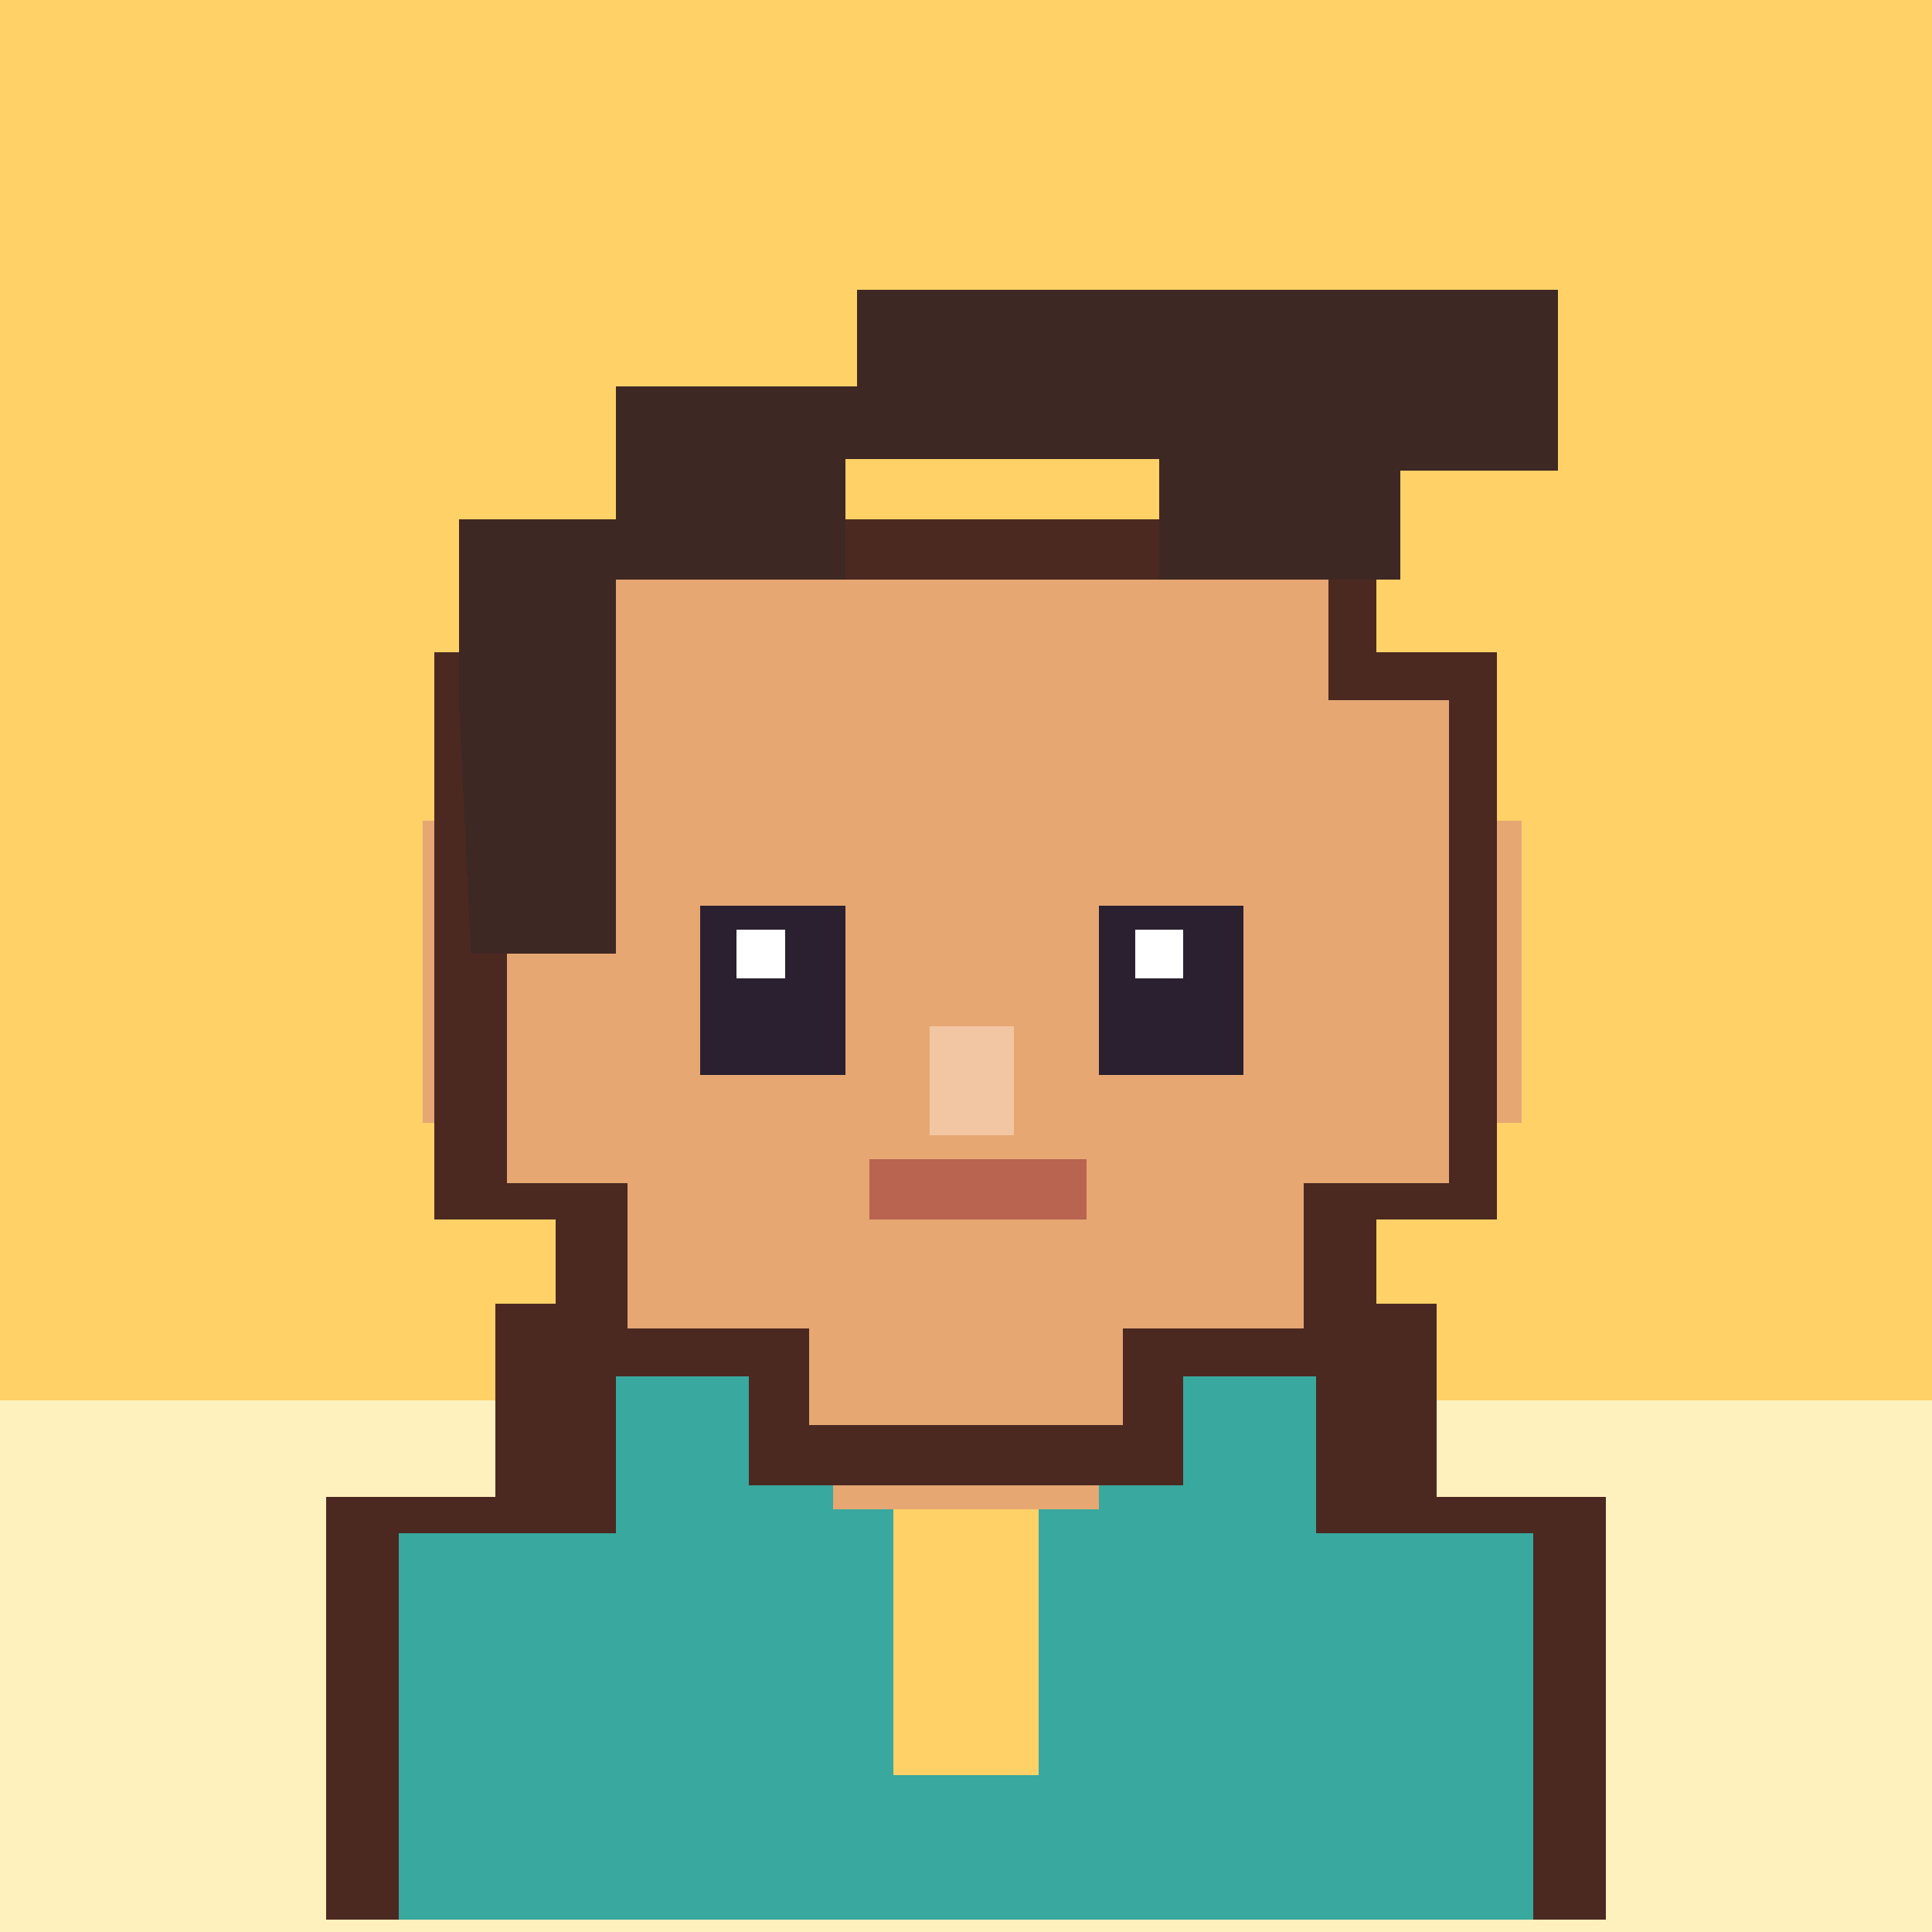
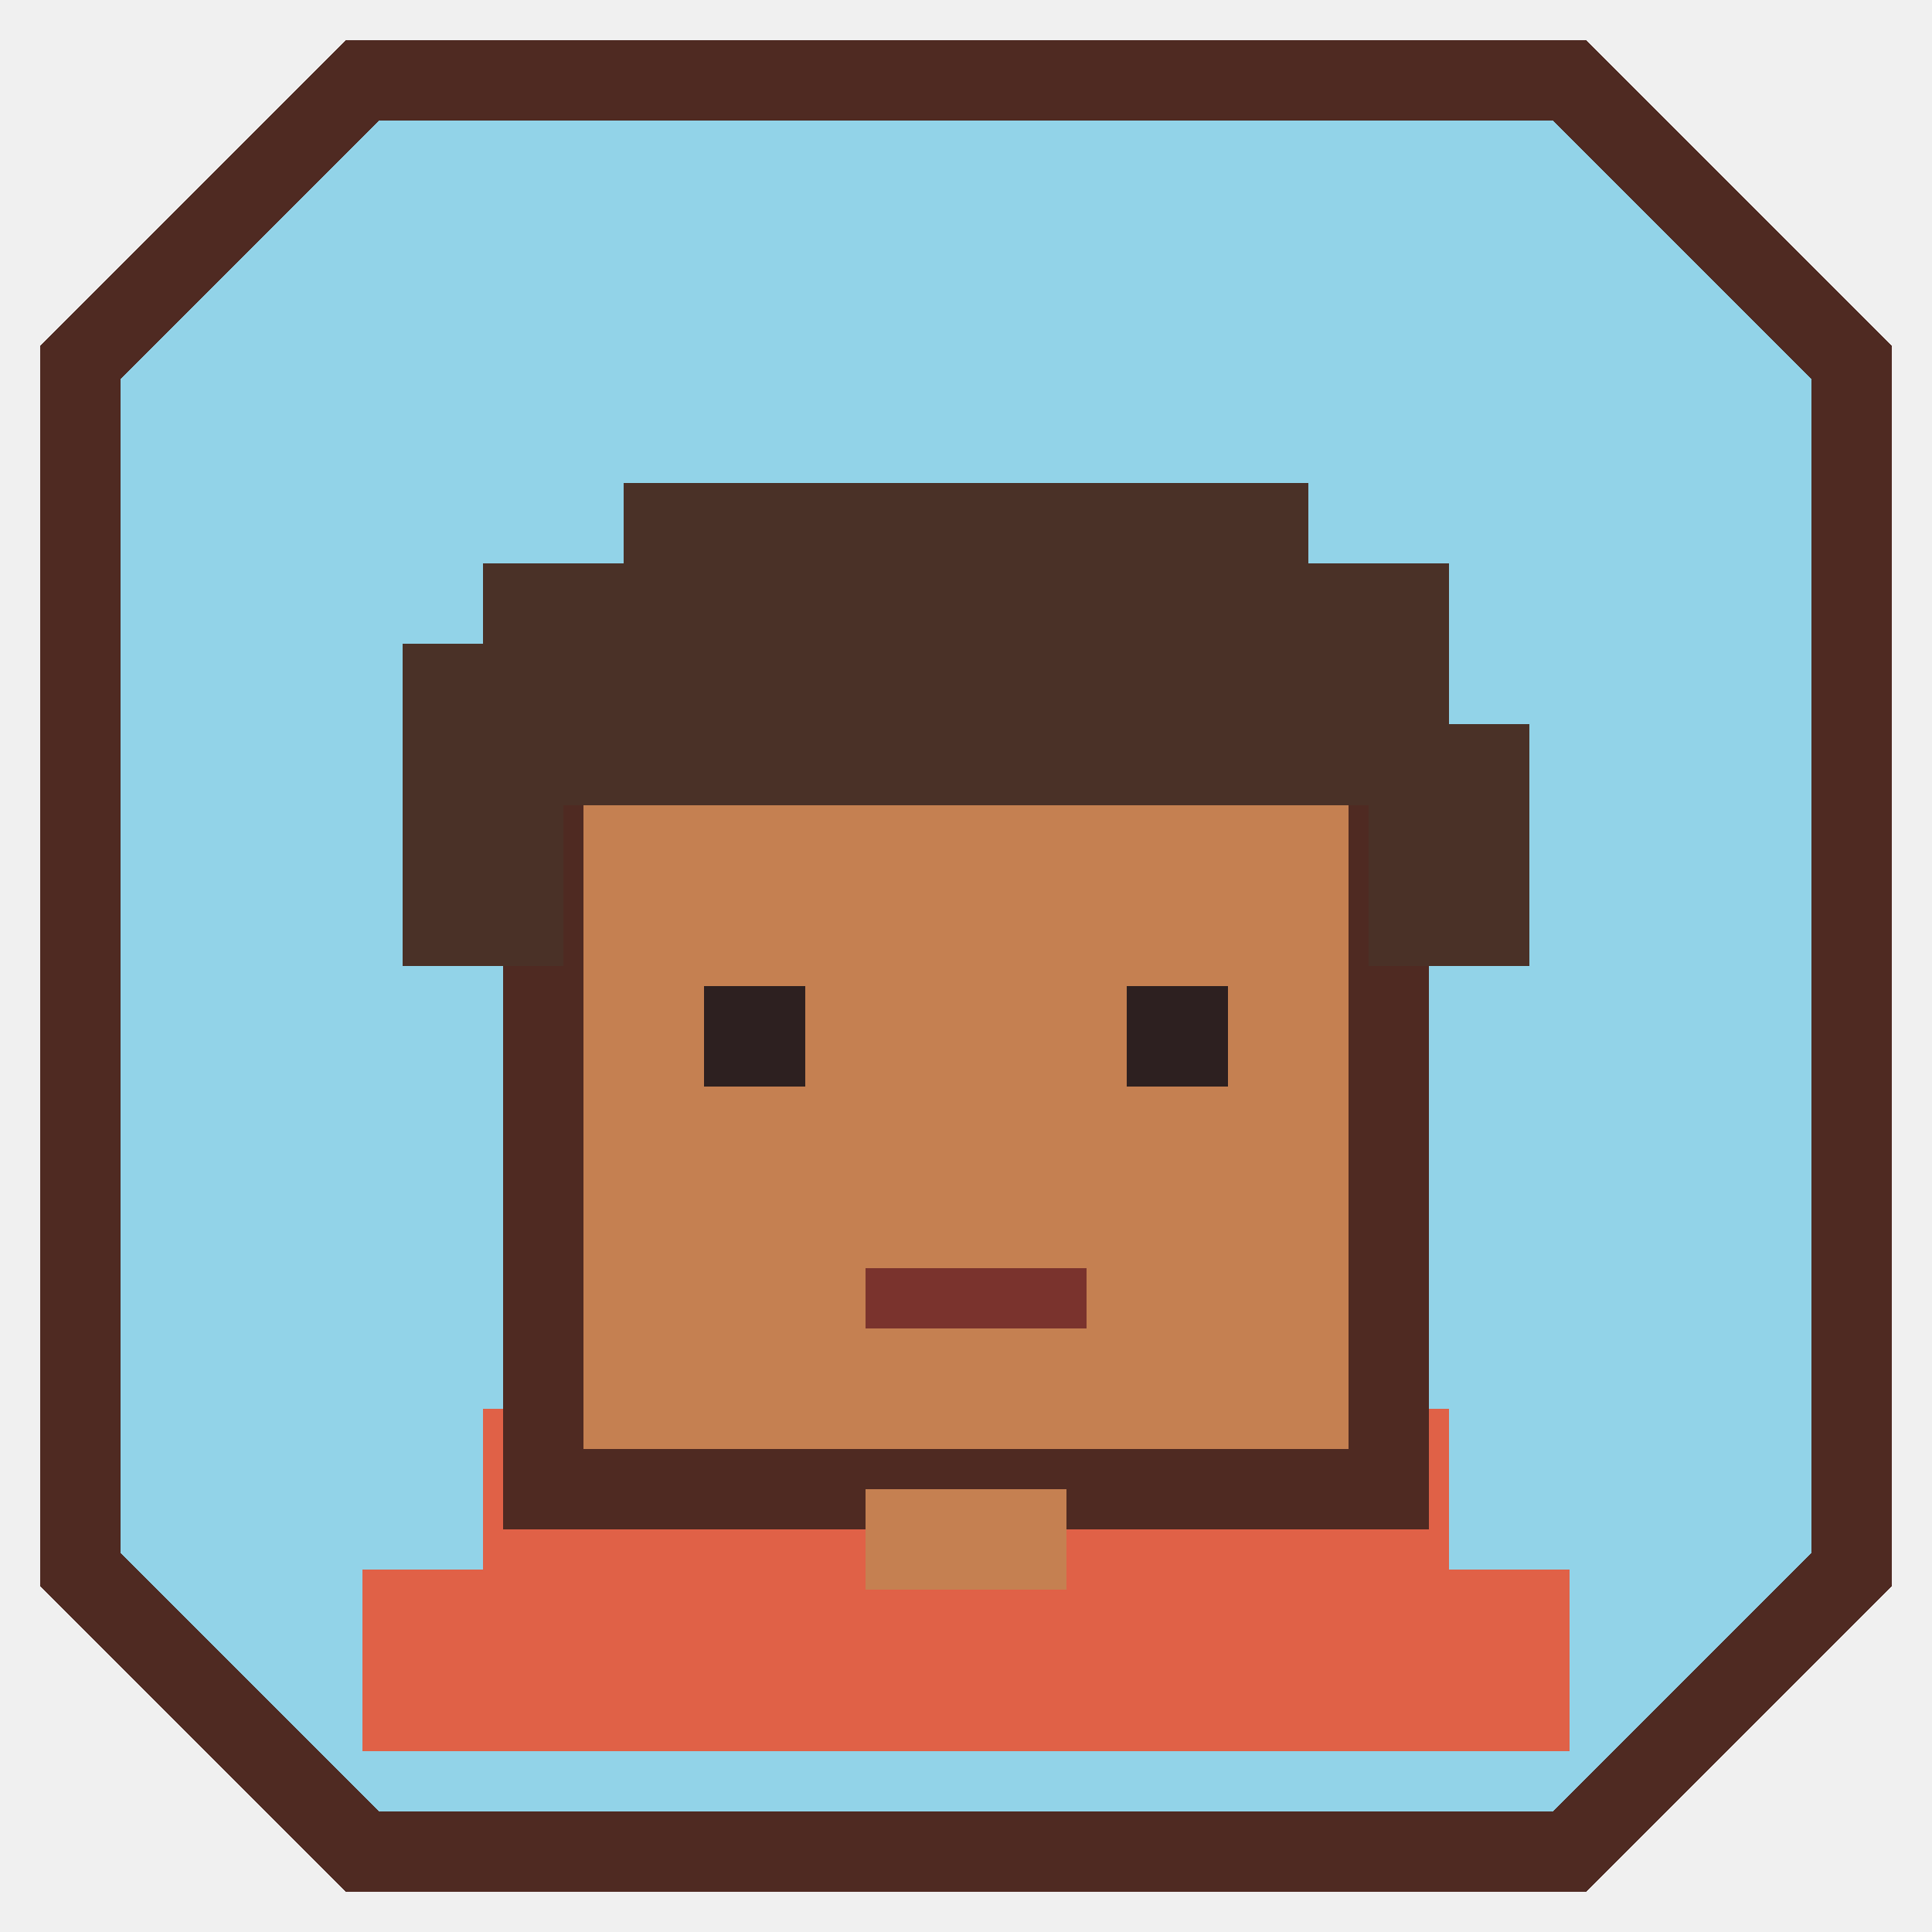
- <svg xmlns="http://www.w3.org/2000/svg" viewBox="0 0 160 160" shape-rendering="crispEdges">
-   <path fill="#ffd166" d="M0 0h160v160H0z" />
-   <path fill="#fff1bd" d="M0 116h160v44H0z" />
-   <path fill="#4b2921" d="M27 159v-35h14v-16h78v16h14v35z" />
-   <path fill="#39a89f" d="M33 159v-32h18v-14h58v14h18v32z" />
-   <path fill="#ffd166" d="M74 113h12v34H74z" />
-   <path fill="#e6a773" d="M69 103h22v22H69zM35 68h17v25H35zm73 0h18v25h-18z" />
-   <path fill="#4b2921" d="M46 43h68v11h10v47h-10v13H98v9H62v-9H46v-13H36V54h10z" />
-   <path fill="#e6a773" d="M50 48h60v10h10v40h-12v12H93v8H67v-8H52V98H42V58h8z" />
-   <path fill="#3e2824" d="M38 58V43h13V32h20V24h58v15h-13v9H96V38H70v10H51v31H39z" />
-   <path fill="#2a2030" d="M58 75h12v14H58zm33 0h12v14H91z" />
-   <path fill="#fff" d="M61 77h4v4h-4zm33 0h4v4h-4z" />
-   <path fill="#b86451" d="M72 96h18v5H72z" />
-   <path fill="#f3c6a3" d="M77 85h7v9h-7z" />
+ <svg xmlns="http://www.w3.org/2000/svg" viewBox="0 0 96 96" shape-rendering="crispEdges">
+   <path fill="#92D3E8" stroke="#4F2A22" stroke-width="4" d="M18 4h60l14 14v60L78 92H18L4 78V18z" />
+   <rect x="24" y="70" width="48" height="17" fill="#E06147" />
+   <rect x="18" y="78" width="60" height="9" fill="#E06147" />
+   <rect x="27" y="36" width="42" height="38" fill="#C58051" stroke="#4F2A22" stroke-width="4" />
+   <path fill="#4A3127" d="M24 28h48v8H76v12h-8V40H28v8h-8V32h4z" />
+   <rect x="31" y="24" width="34" height="8" fill="#4A3127" />
+   <rect x="35" y="49" width="5" height="5" fill="#2D2020" />
+   <rect x="56" y="49" width="5" height="5" fill="#2D2020" />
+   <rect x="43" y="63" width="11" height="3" fill="#7A332D" />
+   <rect x="43" y="74" width="10" height="5" fill="#C58051" />
</svg>
